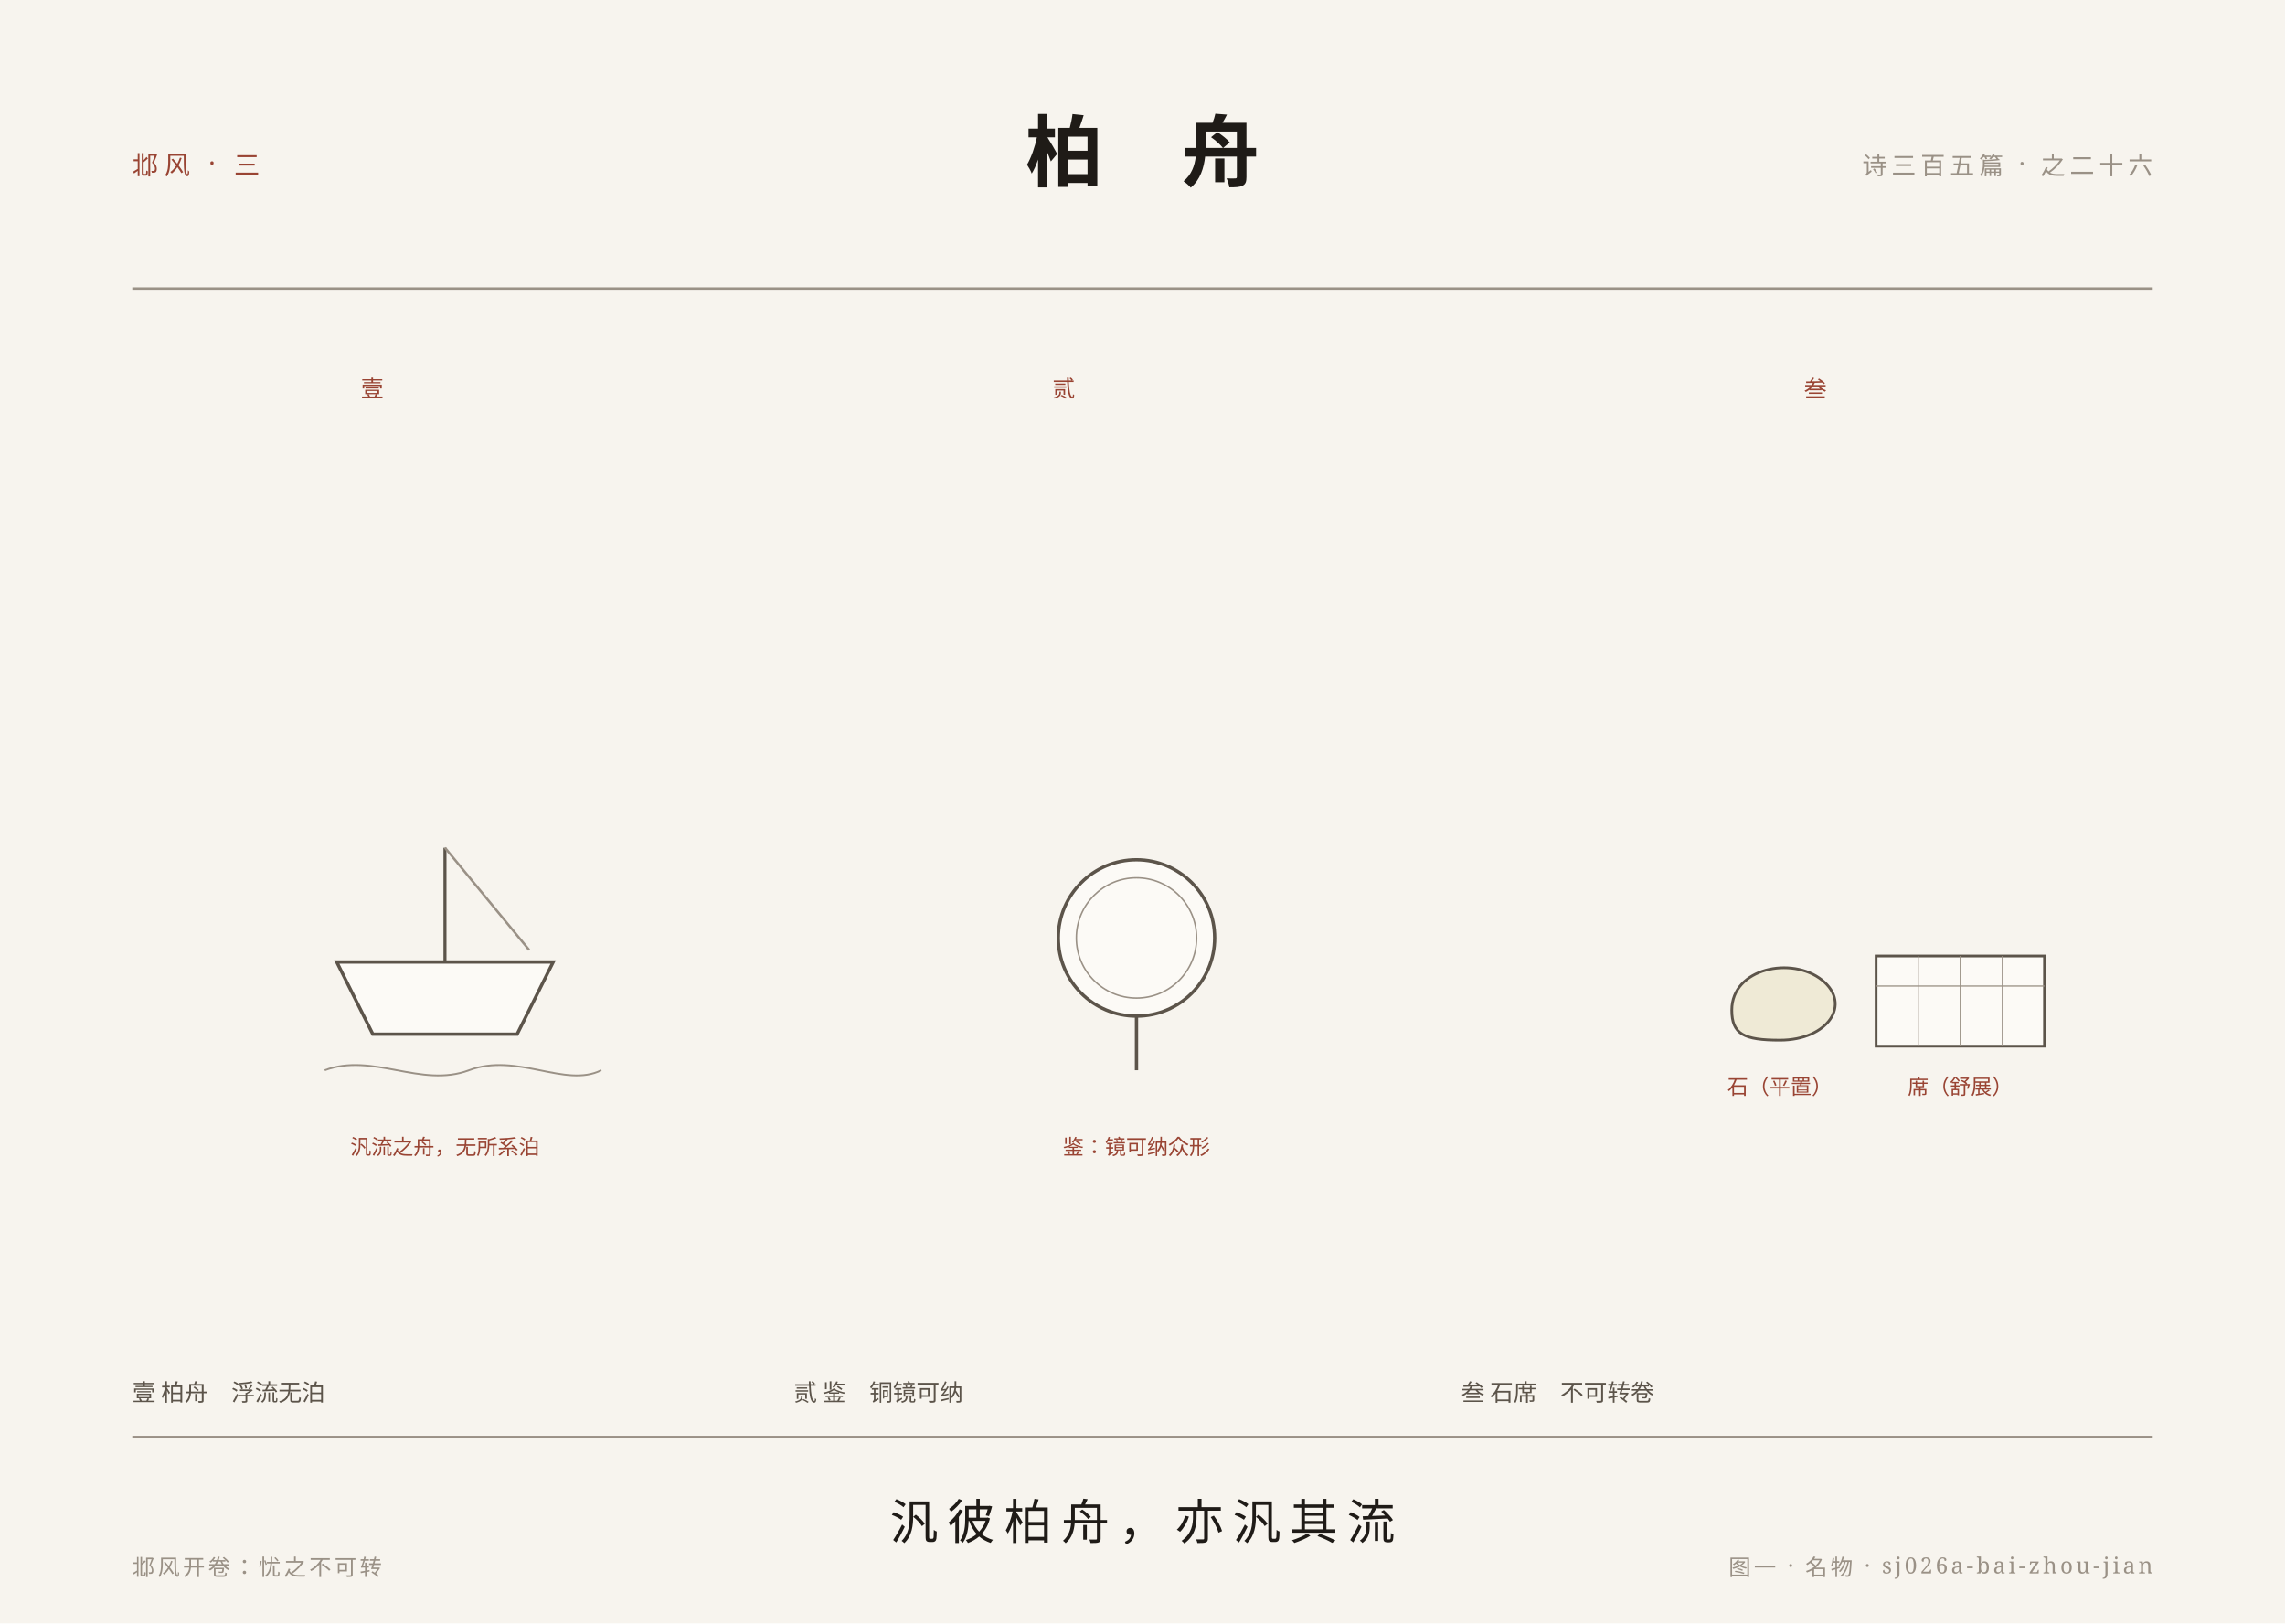
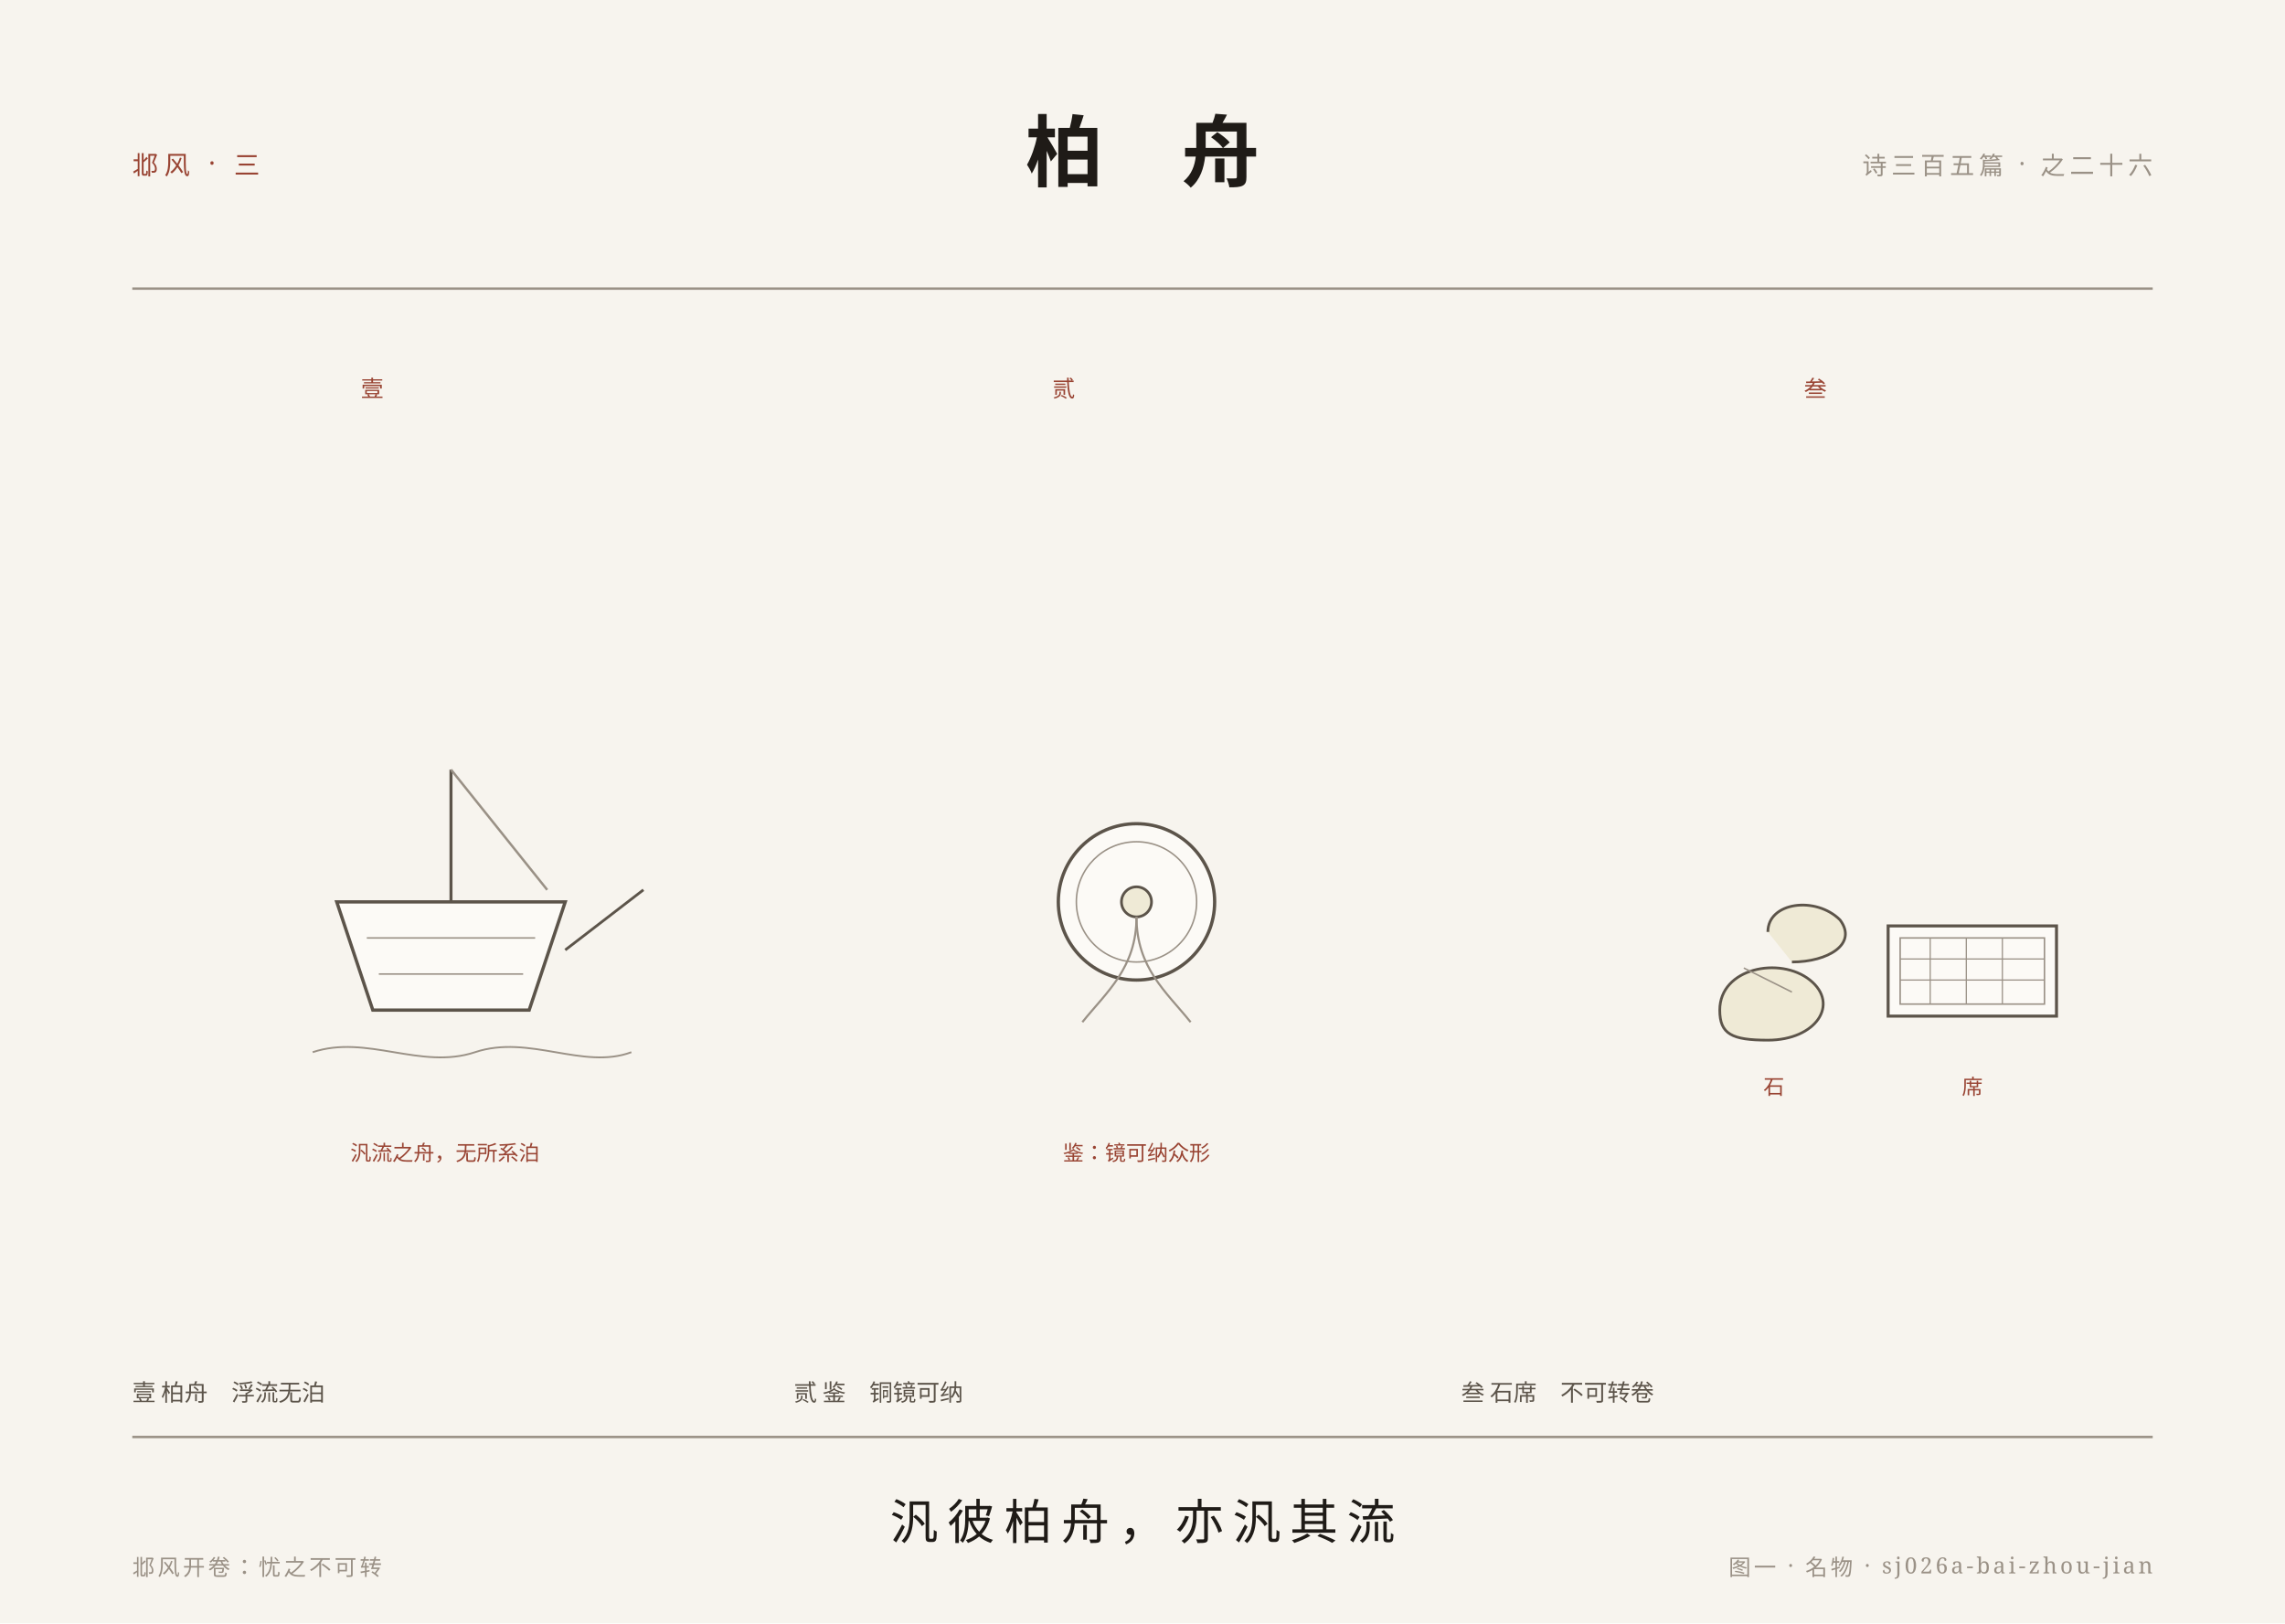
<svg xmlns="http://www.w3.org/2000/svg" viewBox="0 0 760 540" width="760" height="540" font-family="'Noto Serif SC','Songti SC',serif">
  <rect x="0" y="0" width="760" height="540" fill="#F7F4EE" />
  <text x="44" y="58" font-size="8.6" letter-spacing="2" fill="#994433">邶风 · 三</text>
  <text x="380" y="60" text-anchor="middle" font-size="26" letter-spacing="10" fill="#1F1B17" font-weight="700">柏 舟</text>
  <text x="716" y="58" text-anchor="end" font-size="8.2" letter-spacing="1.5" fill="#9A9186">诗三百五篇 · 之二十六</text>
  <line x1="44" y1="96" x2="716" y2="96" stroke="#9A9186" stroke-width="0.8" />
  <text x="120" y="132" font-size="7.6" fill="#994433">壹</text>
  <text x="350" y="132" font-size="7.6" fill="#994433">贰</text>
  <text x="600" y="132" font-size="7.6" fill="#994433">叁</text>
-   <path d="M112,320 L184,320 L172,344 L124,344 Z" fill="#FCFAF6" stroke="#5C544A" stroke-width="1.1" />
-   <line x1="148" y1="320" x2="148" y2="282" stroke="#5C544A" stroke-width="1.0" />
-   <path d="M148,282 L176,316" fill="none" stroke="#9A9186" stroke-width="0.8" />
-   <path d="M108,356 C124,350 140,362 156,356 C172,350 188,362 200,356" fill="none" stroke="#9A9186" stroke-width="0.6" />
-   <text x="148" y="384" text-anchor="middle" font-size="7.0" fill="#994433">汎流之舟，无所系泊</text>
-   <circle cx="378" cy="312" r="26" fill="#FCFAF6" stroke="#5C544A" stroke-width="1.1" />
-   <circle cx="378" cy="312" r="20" fill="none" stroke="#9A9186" stroke-width="0.5" />
-   <line x1="378" y1="338" x2="378" y2="356" stroke="#5C544A" stroke-width="1.1" />
-   <text x="378" y="384" text-anchor="middle" font-size="7.0" fill="#994433">鉴：镜可纳众形</text>
-   <path d="M576,336 C576,322 596,318 606,326 C616,334 608,346 592,346 C580,346 576,344 576,336 Z" fill="#EFEAD6" stroke="#5C544A" stroke-width="0.9" />
-   <rect x="624" y="318" width="56" height="30" fill="#FCFAF6" stroke="#5C544A" stroke-width="0.9" />
-   <line x1="638" y1="318" x2="638" y2="348" stroke="#9A9186" stroke-width="0.4" />
-   <line x1="652" y1="318" x2="652" y2="348" stroke="#9A9186" stroke-width="0.4" />
-   <line x1="666" y1="318" x2="666" y2="348" stroke="#9A9186" stroke-width="0.4" />
-   <line x1="624" y1="328" x2="680" y2="328" stroke="#9A9186" stroke-width="0.4" />
-   <text x="592" y="364" text-anchor="middle" font-size="7.0" fill="#994433">石（平置）</text>
-   <text x="652" y="364" text-anchor="middle" font-size="7.0" fill="#994433">席（舒展）</text>
+   <path d="M112,300 L188,300 L176,336 L124,336 Z" fill="#FCFAF6" stroke="#5C544A" stroke-width="1.1" />
+   <line x1="122" y1="312" x2="178" y2="312" stroke="#9A9186" stroke-width="0.5" />
+   <line x1="126" y1="324" x2="174" y2="324" stroke="#9A9186" stroke-width="0.5" />
+   <line x1="150" y1="300" x2="150" y2="256" stroke="#5C544A" stroke-width="1" />
+   <path d="M150,256 L182,296" fill="none" stroke="#9A9186" stroke-width="0.8" />
+   <line x1="188" y1="316" x2="214" y2="296" stroke="#5C544A" stroke-width="0.9" />
+   <path d="M104,350 C122,344 140,356 158,350 C176,344 194,356 210,350" fill="none" stroke="#9A9186" stroke-width="0.6" />
+   <text x="148" y="386" text-anchor="middle" font-size="7" fill="#994433">汎流之舟，无所系泊</text>
+   <circle cx="378" cy="300" r="26" fill="#FCFAF6" stroke="#5C544A" stroke-width="1.1" />
+   <circle cx="378" cy="300" r="20" fill="none" stroke="#9A9186" stroke-width="0.5" />
+   <circle cx="378" cy="300" r="5" fill="#EFEAD6" stroke="#5C544A" stroke-width="0.9" />
+   <path d="M378,305 C378,322 368,330 360,340" fill="none" stroke="#9A9186" stroke-width="0.7" />
+   <path d="M378,305 C378,322 388,330 396,340" fill="none" stroke="#9A9186" stroke-width="0.7" />
+   <text x="378" y="386" text-anchor="middle" font-size="7" fill="#994433">鉴：镜可纳众形</text>
+   <path d="M572,336 C572,322 592,318 602,326 C612,334 604,346 588,346 C576,346 572,344 572,336 Z" fill="#EFEAD6" stroke="#5C544A" stroke-width="0.9" />
+   <path d="M580,322 L596,330" fill="none" stroke="#9A9186" stroke-width="0.5" />
+   <path d="M588,310 C588,300 604,298 612,306 C618,314 608,320 596,320" fill="#EFEAD6" stroke="#5C544A" stroke-width="0.9" />
+   <rect x="628" y="308" width="56" height="30" fill="#FCFAF6" stroke="#5C544A" stroke-width="1" />
+   <rect x="632" y="312" width="48" height="22" fill="none" stroke="#9A9186" stroke-width="0.5" />
+   <line x1="642" y1="312" x2="642" y2="334" stroke="#9A9186" stroke-width="0.4" />
+   <line x1="654" y1="312" x2="654" y2="334" stroke="#9A9186" stroke-width="0.4" />
+   <line x1="666" y1="312" x2="666" y2="334" stroke="#9A9186" stroke-width="0.4" />
+   <line x1="632" y1="319" x2="680" y2="319" stroke="#9A9186" stroke-width="0.4" />
+   <line x1="632" y1="326" x2="680" y2="326" stroke="#9A9186" stroke-width="0.4" />
+   <text x="590" y="364" text-anchor="middle" font-size="7" fill="#994433">石</text>
+   <text x="656" y="364" text-anchor="middle" font-size="7" fill="#994433">席</text>
  <text x="44" y="466" font-size="7.8" fill="#5C544A">壹 柏舟　浮流无泊</text>
  <text x="264" y="466" font-size="7.8" fill="#5C544A">贰 鉴　铜镜可纳</text>
  <text x="486" y="466" font-size="7.8" fill="#5C544A">叁 石席　不可转卷</text>
  <line x1="44" y1="478" x2="716" y2="478" stroke="#9A9186" stroke-width="0.8" />
  <text x="380" y="512" text-anchor="middle" font-size="16" letter-spacing="3" fill="#1F1B17">汎彼柏舟，亦汎其流</text>
  <text x="44" y="524" font-size="7.4" letter-spacing="1" fill="#9A9186">邶风开卷：忧之不可转</text>
  <text x="716" y="524" text-anchor="end" font-size="7.4" letter-spacing="1" fill="#9A9186">图一 · 名物 · sj026a-bai-zhou-jian</text>
</svg>
